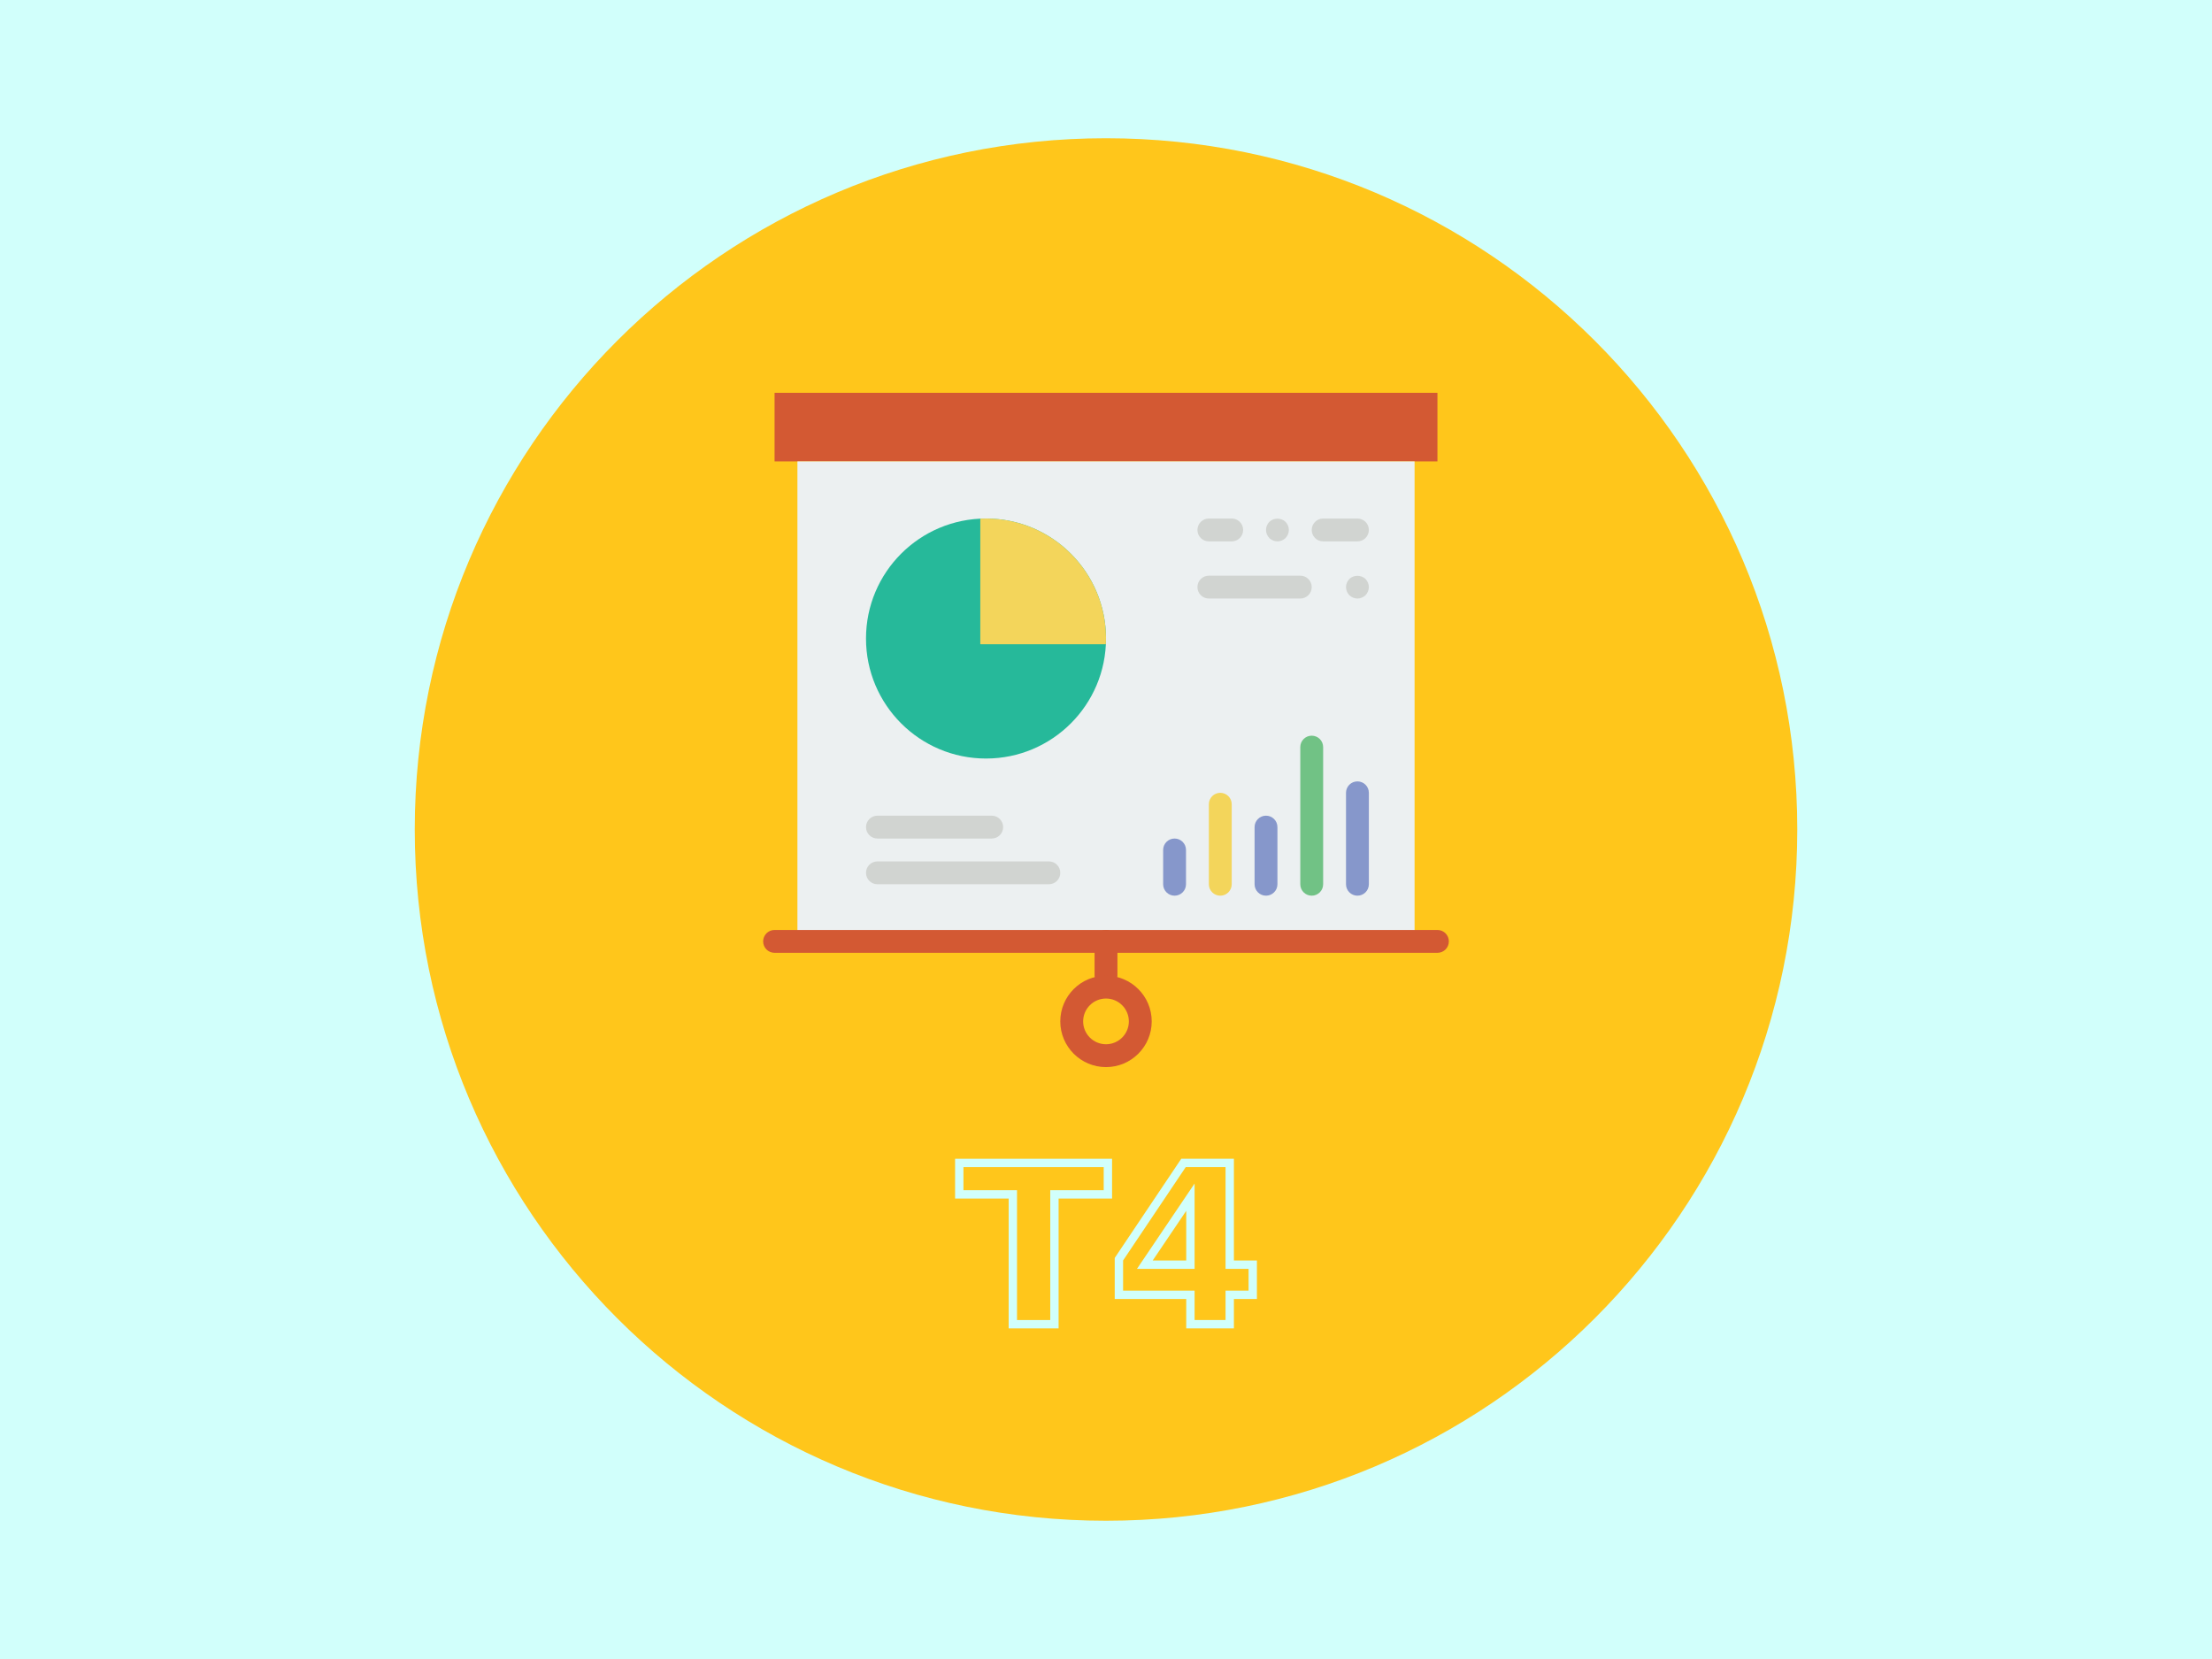
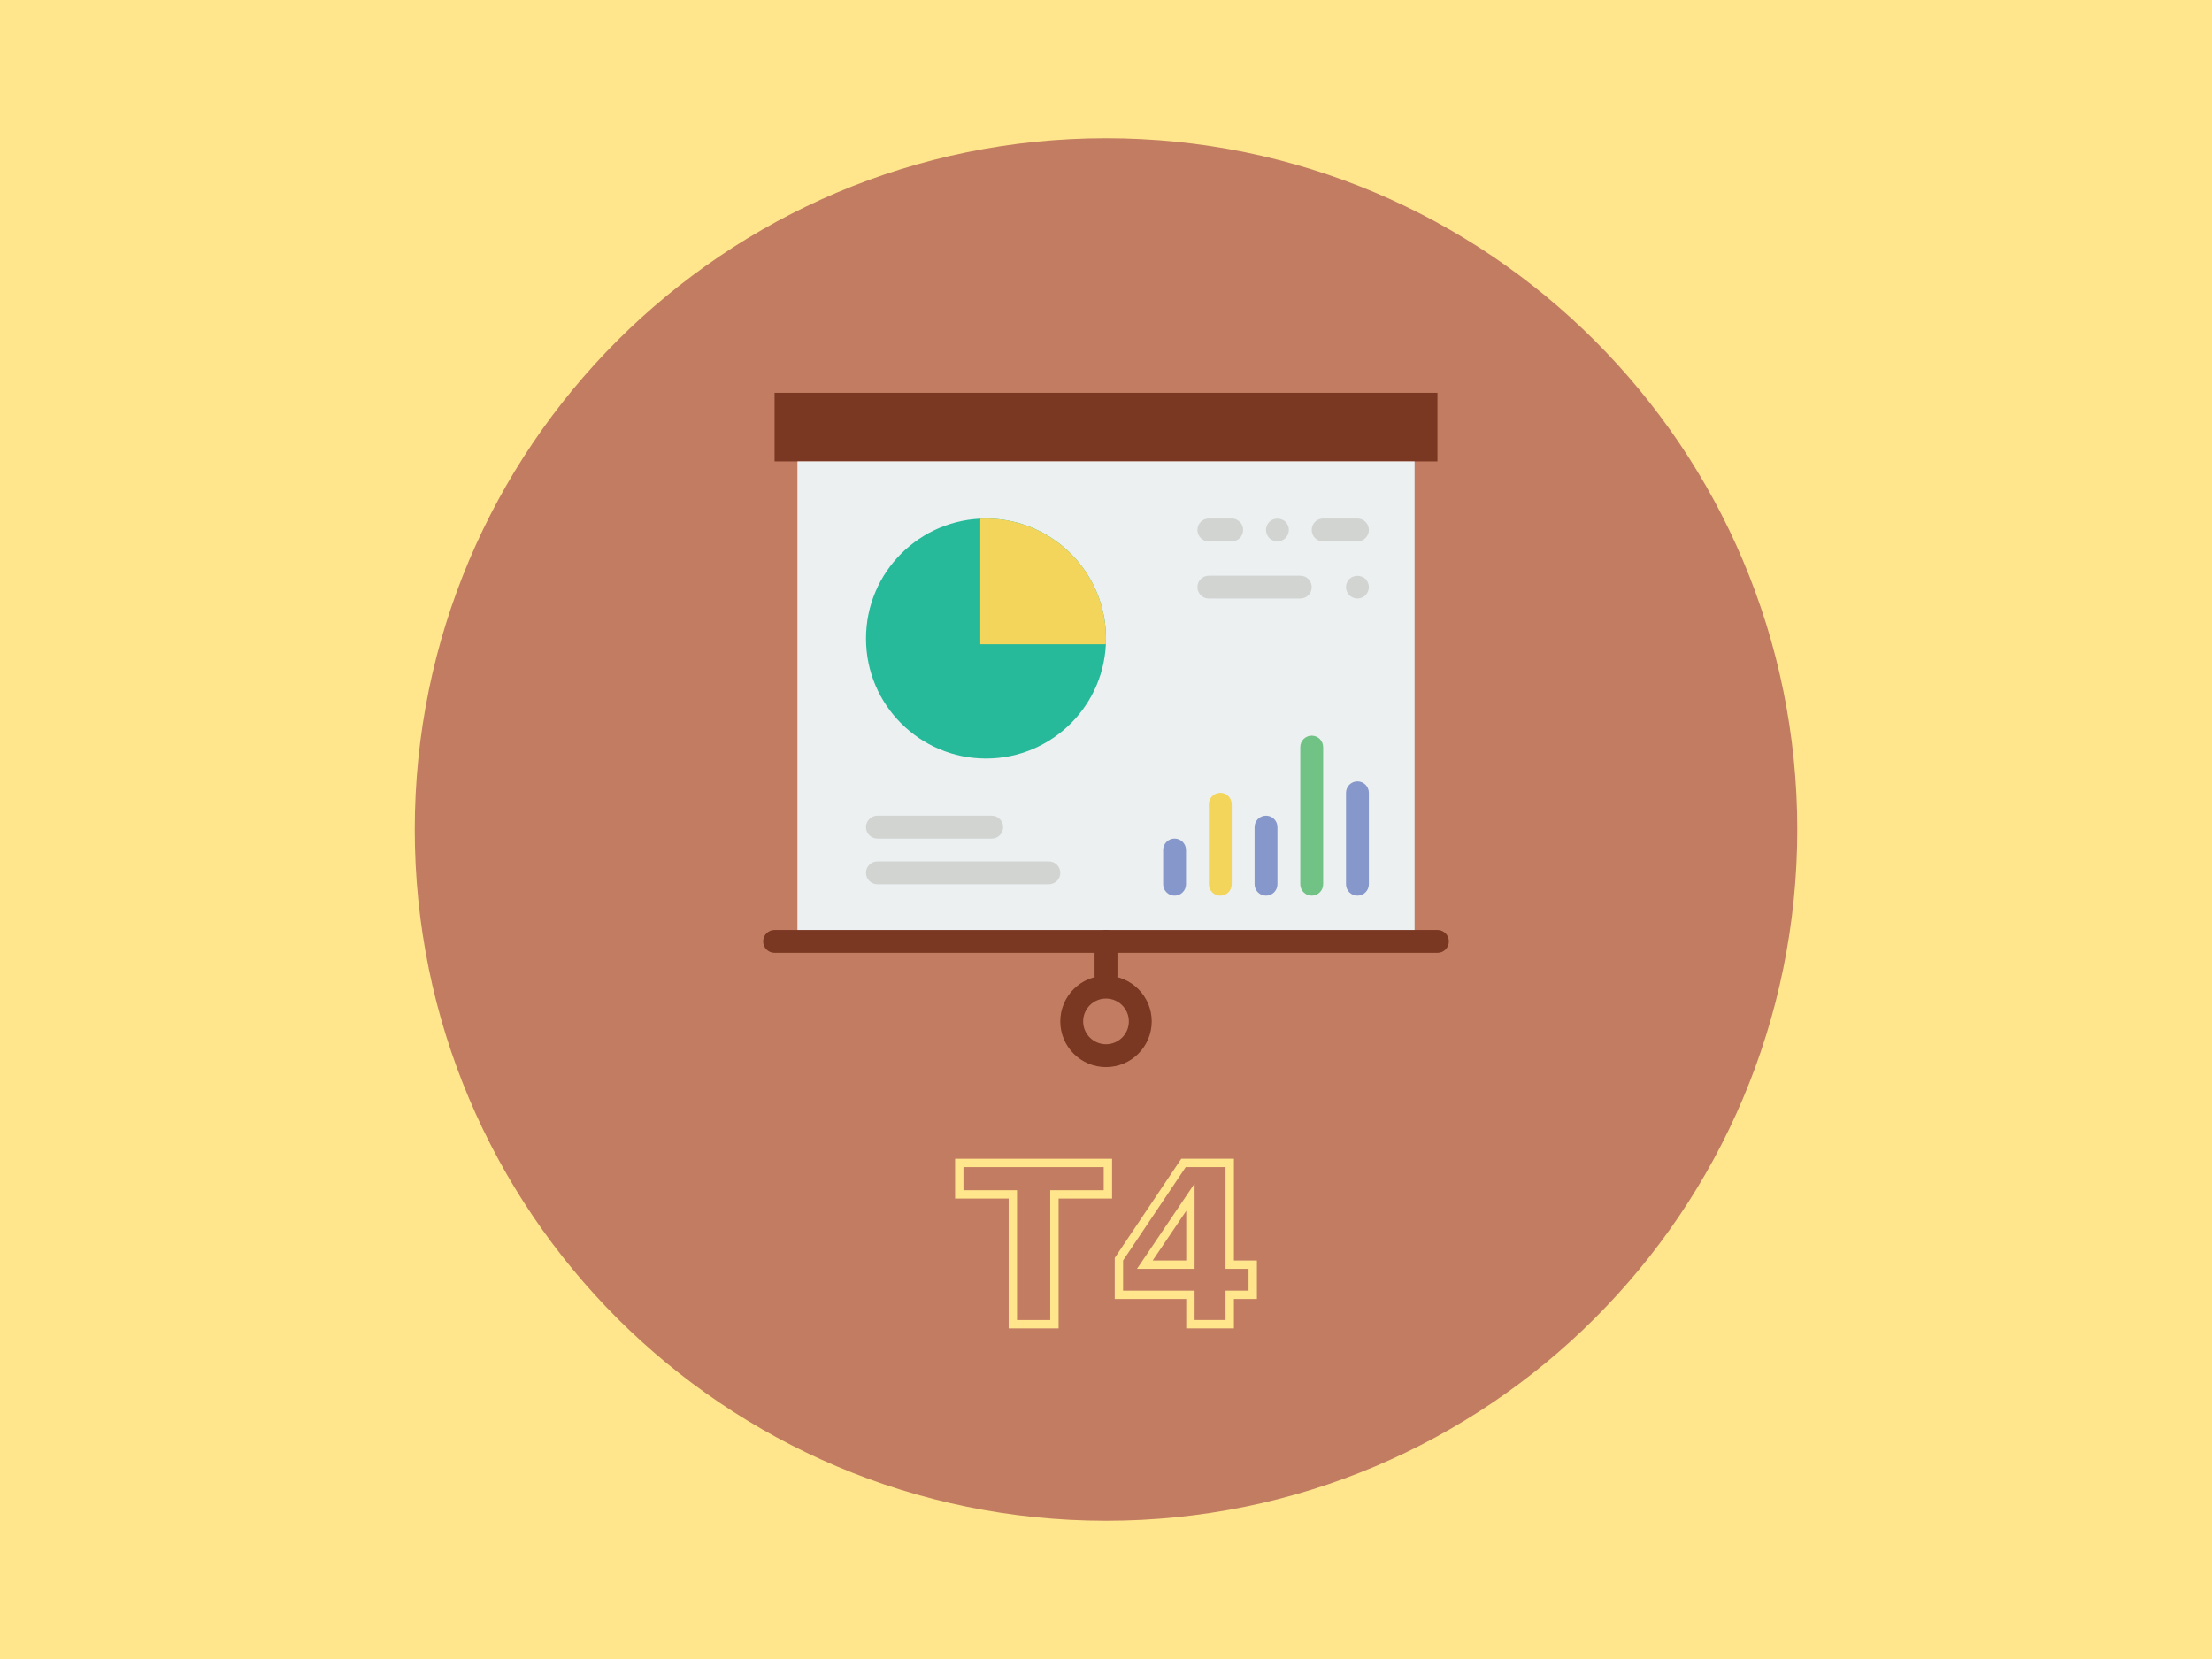
<svg xmlns="http://www.w3.org/2000/svg" width="400" height="300" viewBox="0 0 105.833 79.375" version="1.1" id="svg8">
  <defs id="defs2" />
  <g id="layer1" transform="translate(0,-217.625)">
-     <rect style="fill:#d1fffb;fill-opacity:1;stroke-width:0.25" id="rect4583" width="105.833" height="79.375" x="0" y="217.625" />
-     <circle style="fill:#ffc61b;fill-opacity:1;stroke-width:0.187" id="path3774" cx="52.917" cy="257.312" r="33.073" />
+     <rect style="fill:#ffe58b;fill-opacity:1;stroke-width:0.25" id="rect4583" width="105.833" height="79.375" x="0" y="217.625" />
+     <circle style="fill:#c27c62;fill-opacity:1;stroke-width:0.187" id="path3774" cx="52.917" cy="257.312" r="33.073" />
    <g id="g8358" transform="matrix(0.5468056,0,0,0.5468056,36.5125,236.1459)">
      <g id="g8284">
-         <rect id="rect8246" height="6" width="58" style="fill:#d35933;fill-opacity:1" y="0.5" x="1" />
+         <rect id="rect8246" height="6" width="58" style="fill:#7a3722;fill-opacity:1" y="0.5" x="1" />
        <rect id="rect8248" height="42" width="54" style="fill:#ecf0f1" y="6.5" x="3" />
        <path id="path8250" d="m 36,44.5 c -0.553,0 -1,-0.447 -1,-1 v -3 c 0,-0.553 0.447,-1 1,-1 0.553,0 1,0.447 1,1 v 3 c 0,0.553 -0.447,1 -1,1 z" style="fill:#8697cb" />
        <path id="path8252" d="m 40,44.5 c -0.553,0 -1,-0.447 -1,-1 v -7 c 0,-0.553 0.447,-1 1,-1 0.553,0 1,0.447 1,1 v 7 c 0,0.553 -0.447,1 -1,1 z" style="fill:#f3d55b" />
        <path id="path8254" d="m 44,44.5 c -0.553,0 -1,-0.447 -1,-1 v -5 c 0,-0.553 0.447,-1 1,-1 0.553,0 1,0.447 1,1 v 5 c 0,0.553 -0.447,1 -1,1 z" style="fill:#8697cb" />
        <path id="path8256" d="m 48,44.5 c -0.553,0 -1,-0.447 -1,-1 v -12 c 0,-0.553 0.447,-1 1,-1 0.553,0 1,0.447 1,1 v 12 c 0,0.553 -0.447,1 -1,1 z" style="fill:#71c285" />
        <path id="path8258" d="m 52,44.5 c -0.553,0 -1,-0.447 -1,-1 v -8 c 0,-0.553 0.447,-1 1,-1 0.553,0 1,0.447 1,1 v 8 c 0,0.553 -0.447,1 -1,1 z" style="fill:#8697cb" />
        <path id="path8260" d="M 20,39.5 H 10 c -0.553,0 -1,-0.447 -1,-1 0,-0.553 0.447,-1 1,-1 h 10 c 0.553,0 1,0.447 1,1 0,0.553 -0.447,1 -1,1 z" style="fill:#d1d4d1" />
        <path id="path8262" d="M 25,43.5 H 10 c -0.553,0 -1,-0.447 -1,-1 0,-0.553 0.447,-1 1,-1 h 15 c 0.553,0 1,0.447 1,1 0,0.553 -0.447,1 -1,1 z" style="fill:#d1d4d1" />
        <circle id="circle8264" r="10.5" cy="22" cx="19.5" style="fill:#26b99a" />
        <path id="path8266" d="M 19.014,11.511 C 19.009,11.516 19.005,11.52 19,11.525 v 10.938 c 0,0.02 0.016,0.037 0.037,0.037 h 10.938 c 0.005,-0.005 0.009,-0.009 0.014,-0.014 0.279,-6.183 -4.792,-11.254 -10.975,-10.975 z" style="fill:#f3d55b" />
        <path id="path8268" d="m 47,18.5 h -8 c -0.553,0 -1,-0.447 -1,-1 0,-0.553 0.447,-1 1,-1 h 8 c 0.553,0 1,0.447 1,1 0,0.553 -0.447,1 -1,1 z" style="fill:#d1d4d1" />
        <path id="path8270" d="m 52,18.5 c -0.26,0 -0.521,-0.11 -0.71,-0.29 C 51.109,18.02 51,17.76 51,17.5 c 0,-0.26 0.109,-0.521 0.29,-0.71 0.37,-0.37 1.05,-0.37 1.42,0 0.18,0.189 0.29,0.45 0.29,0.71 0,0.26 -0.11,0.52 -0.29,0.71 -0.19,0.18 -0.45,0.29 -0.71,0.29 z" style="fill:#d1d4d1" />
        <path id="path8272" d="m 52,13.5 h -3 c -0.553,0 -1,-0.447 -1,-1 0,-0.553 0.447,-1 1,-1 h 3 c 0.553,0 1,0.447 1,1 0,0.553 -0.447,1 -1,1 z" style="fill:#d1d4d1" />
        <path id="path8274" d="m 41,13.5 h -2 c -0.553,0 -1,-0.447 -1,-1 0,-0.553 0.447,-1 1,-1 h 2 c 0.553,0 1,0.447 1,1 0,0.553 -0.447,1 -1,1 z" style="fill:#d1d4d1" />
        <path id="path8276" d="m 45,13.5 c -0.26,0 -0.521,-0.11 -0.71,-0.29 C 44.109,13.02 44,12.76 44,12.5 c 0,-0.26 0.109,-0.521 0.29,-0.71 0.37,-0.37 1.05,-0.37 1.42,0 0.18,0.189 0.29,0.439 0.29,0.71 0,0.26 -0.11,0.52 -0.29,0.71 -0.19,0.18 -0.45,0.29 -0.71,0.29 z" style="fill:#d1d4d1" />
-         <path id="path8278" d="M 59,49.5 H 1 c -0.553,0 -1,-0.447 -1,-1 0,-0.553 0.447,-1 1,-1 h 58 c 0.553,0 1,0.447 1,1 0,0.553 -0.447,1 -1,1 z" style="fill:#d35933;fill-opacity:1" />
-         <path id="path8280" d="m 30,52.5 c -0.553,0 -1,-0.447 -1,-1 v -3 c 0,-0.553 0.447,-1 1,-1 0.553,0 1,0.447 1,1 v 3 c 0,0.553 -0.447,1 -1,1 z" style="fill:#d35933;fill-opacity:1" />
-         <path id="path8282" d="m 30,59.5 c -2.206,0 -4,-1.794 -4,-4 0,-2.206 1.794,-4 4,-4 2.206,0 4,1.794 4,4 0,2.206 -1.794,4 -4,4 z m 0,-6 c -1.103,0 -2,0.897 -2,2 0,1.103 0.897,2 2,2 1.103,0 2,-0.897 2,-2 0,-1.103 -0.897,-2 -2,-2 z" style="fill:#d35933;fill-opacity:1" />
+         <path style="fill:#7a3722;fill-opacity:1;stroke-width:2.067" d="M 140.066 168.166 C 138.924 168.166 138 169.092 138 170.234 C 138 171.377 138.924 172.301 140.066 172.301 L 259.934 172.301 C 261.076 172.301 262 171.377 262 170.234 C 262 169.092 261.076 168.166 259.934 168.166 L 140.066 168.166 z " transform="matrix(0.483871,0,0,0.483871,-66.77419,-33.87107)" id="path8278" />
+         <path id="path8280" d="m 30,52.5 c -0.553,0 -1,-0.447 -1,-1 v -3 c 0,-0.553 0.447,-1 1,-1 0.553,0 1,0.447 1,1 v 3 c 0,0.553 -0.447,1 -1,1 z" style="fill:#7a3722;fill-opacity:1" />
+         <path id="path8282" d="m 30,59.5 c -2.206,0 -4,-1.794 -4,-4 0,-2.206 1.794,-4 4,-4 2.206,0 4,1.794 4,4 0,2.206 -1.794,4 -4,4 z m 0,-6 c -1.103,0 -2,0.897 -2,2 0,1.103 0.897,2 2,2 1.103,0 2,-0.897 2,-2 0,-1.103 -0.897,-2 -2,-2 z" style="fill:#7a3722;fill-opacity:1" />
      </g>
      <g id="g8286" />
      <g id="g8288" />
      <g id="g8290" />
      <g id="g8292" />
      <g id="g8294" />
      <g id="g8296" />
      <g id="g8298" />
      <g id="g8300" />
      <g id="g8302" />
      <g id="g8304" />
      <g id="g8306" />
      <g id="g8308" />
      <g id="g8310" />
      <g id="g8312" />
      <g id="g8314" />
    </g>
-     <g aria-label="T4" style="font-style:normal;font-weight:normal;font-size:10.583px;line-height:1.25;font-family:sans-serif;letter-spacing:0px;word-spacing:0px;fill:#ffc61b;fill-opacity:1;stroke:#d1fffb;stroke-width:0.4;stroke-miterlimit:4;stroke-dasharray:none;stroke-opacity:1" id="text4864">
-       <path d="m 45.896,273.266 h 7.111 v 1.504 h -2.558 v 6.212 h -1.99 v -6.212 h -2.563 z" style="font-style:normal;font-variant:normal;font-weight:bold;font-stretch:normal;font-family:sans-serif;-inkscape-font-specification:'sans-serif Bold';fill:#ffc61b;fill-opacity:1;stroke:#d1fffb;stroke-width:0.4;stroke-miterlimit:4;stroke-dasharray:none;stroke-opacity:1" id="path4522" />
-       <path d="m 56.955,274.904 -2.181,3.23 h 2.181 z m -0.331,-1.638 h 2.212 v 4.868 h 1.101 v 1.442 h -1.101 v 1.406 h -1.881 v -1.406 h -3.421 v -1.705 z" style="font-style:normal;font-variant:normal;font-weight:bold;font-stretch:normal;font-family:sans-serif;-inkscape-font-specification:'sans-serif Bold';fill:#ffc61b;fill-opacity:1;stroke:#d1fffb;stroke-width:0.4;stroke-miterlimit:4;stroke-dasharray:none;stroke-opacity:1" id="path4524" />
+     <g aria-label="T4" style="font-style:normal;font-weight:normal;font-size:10.583px;line-height:1.25;font-family:sans-serif;letter-spacing:0px;word-spacing:0px;fill:none;fill-opacity:1;stroke:#ffe58b;stroke-width:0.4;stroke-miterlimit:4;stroke-dasharray:none;stroke-opacity:1" id="text4864">
+       <path d="m 45.896,273.266 h 7.111 v 1.504 h -2.558 v 6.212 h -1.99 v -6.212 h -2.563 z" style="font-style:normal;font-variant:normal;font-weight:bold;font-stretch:normal;font-family:sans-serif;-inkscape-font-specification:'sans-serif Bold';fill:none;fill-opacity:1;stroke:#ffe58b;stroke-width:0.4;stroke-miterlimit:4;stroke-dasharray:none;stroke-opacity:1" id="path4522" />
+       <path d="m 56.955,274.904 -2.181,3.23 h 2.181 z m -0.331,-1.638 h 2.212 v 4.868 h 1.101 v 1.442 h -1.101 v 1.406 h -1.881 v -1.406 h -3.421 v -1.705 z" style="font-style:normal;font-variant:normal;font-weight:bold;font-stretch:normal;font-family:sans-serif;-inkscape-font-specification:'sans-serif Bold';fill:none;fill-opacity:1;stroke:#ffe58b;stroke-width:0.4;stroke-miterlimit:4;stroke-dasharray:none;stroke-opacity:1" id="path4524" />
    </g>
  </g>
</svg>
